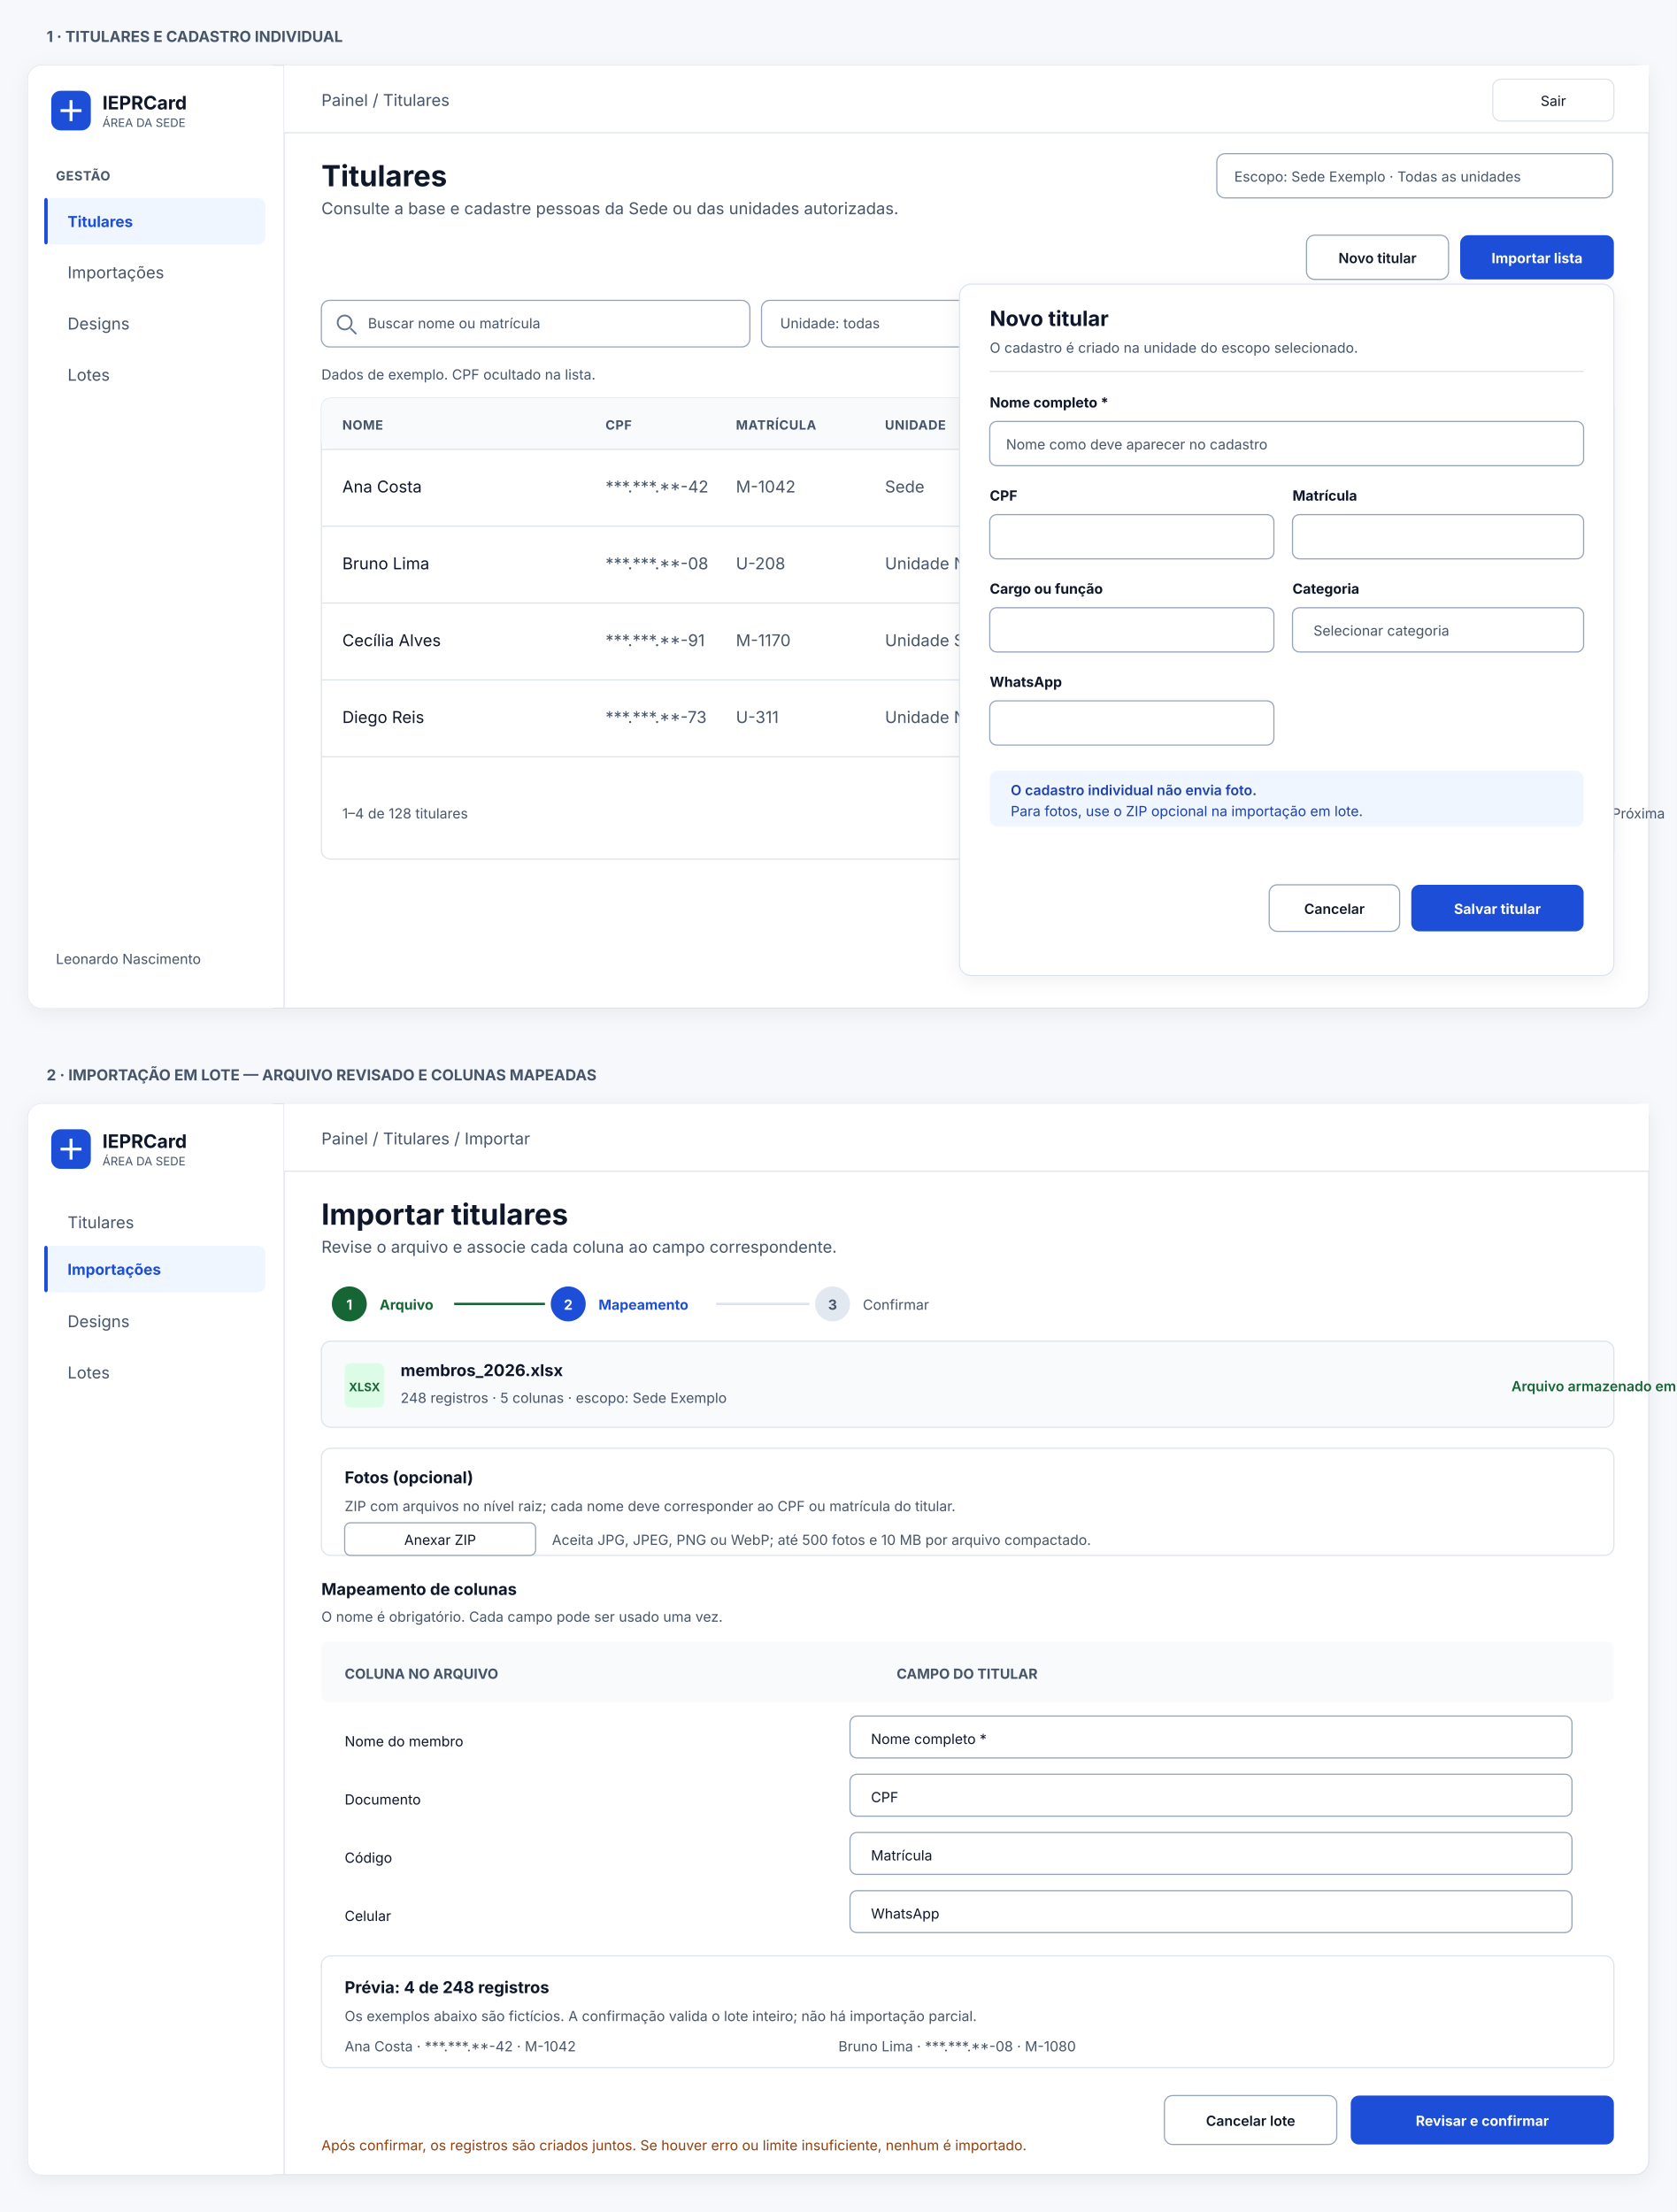
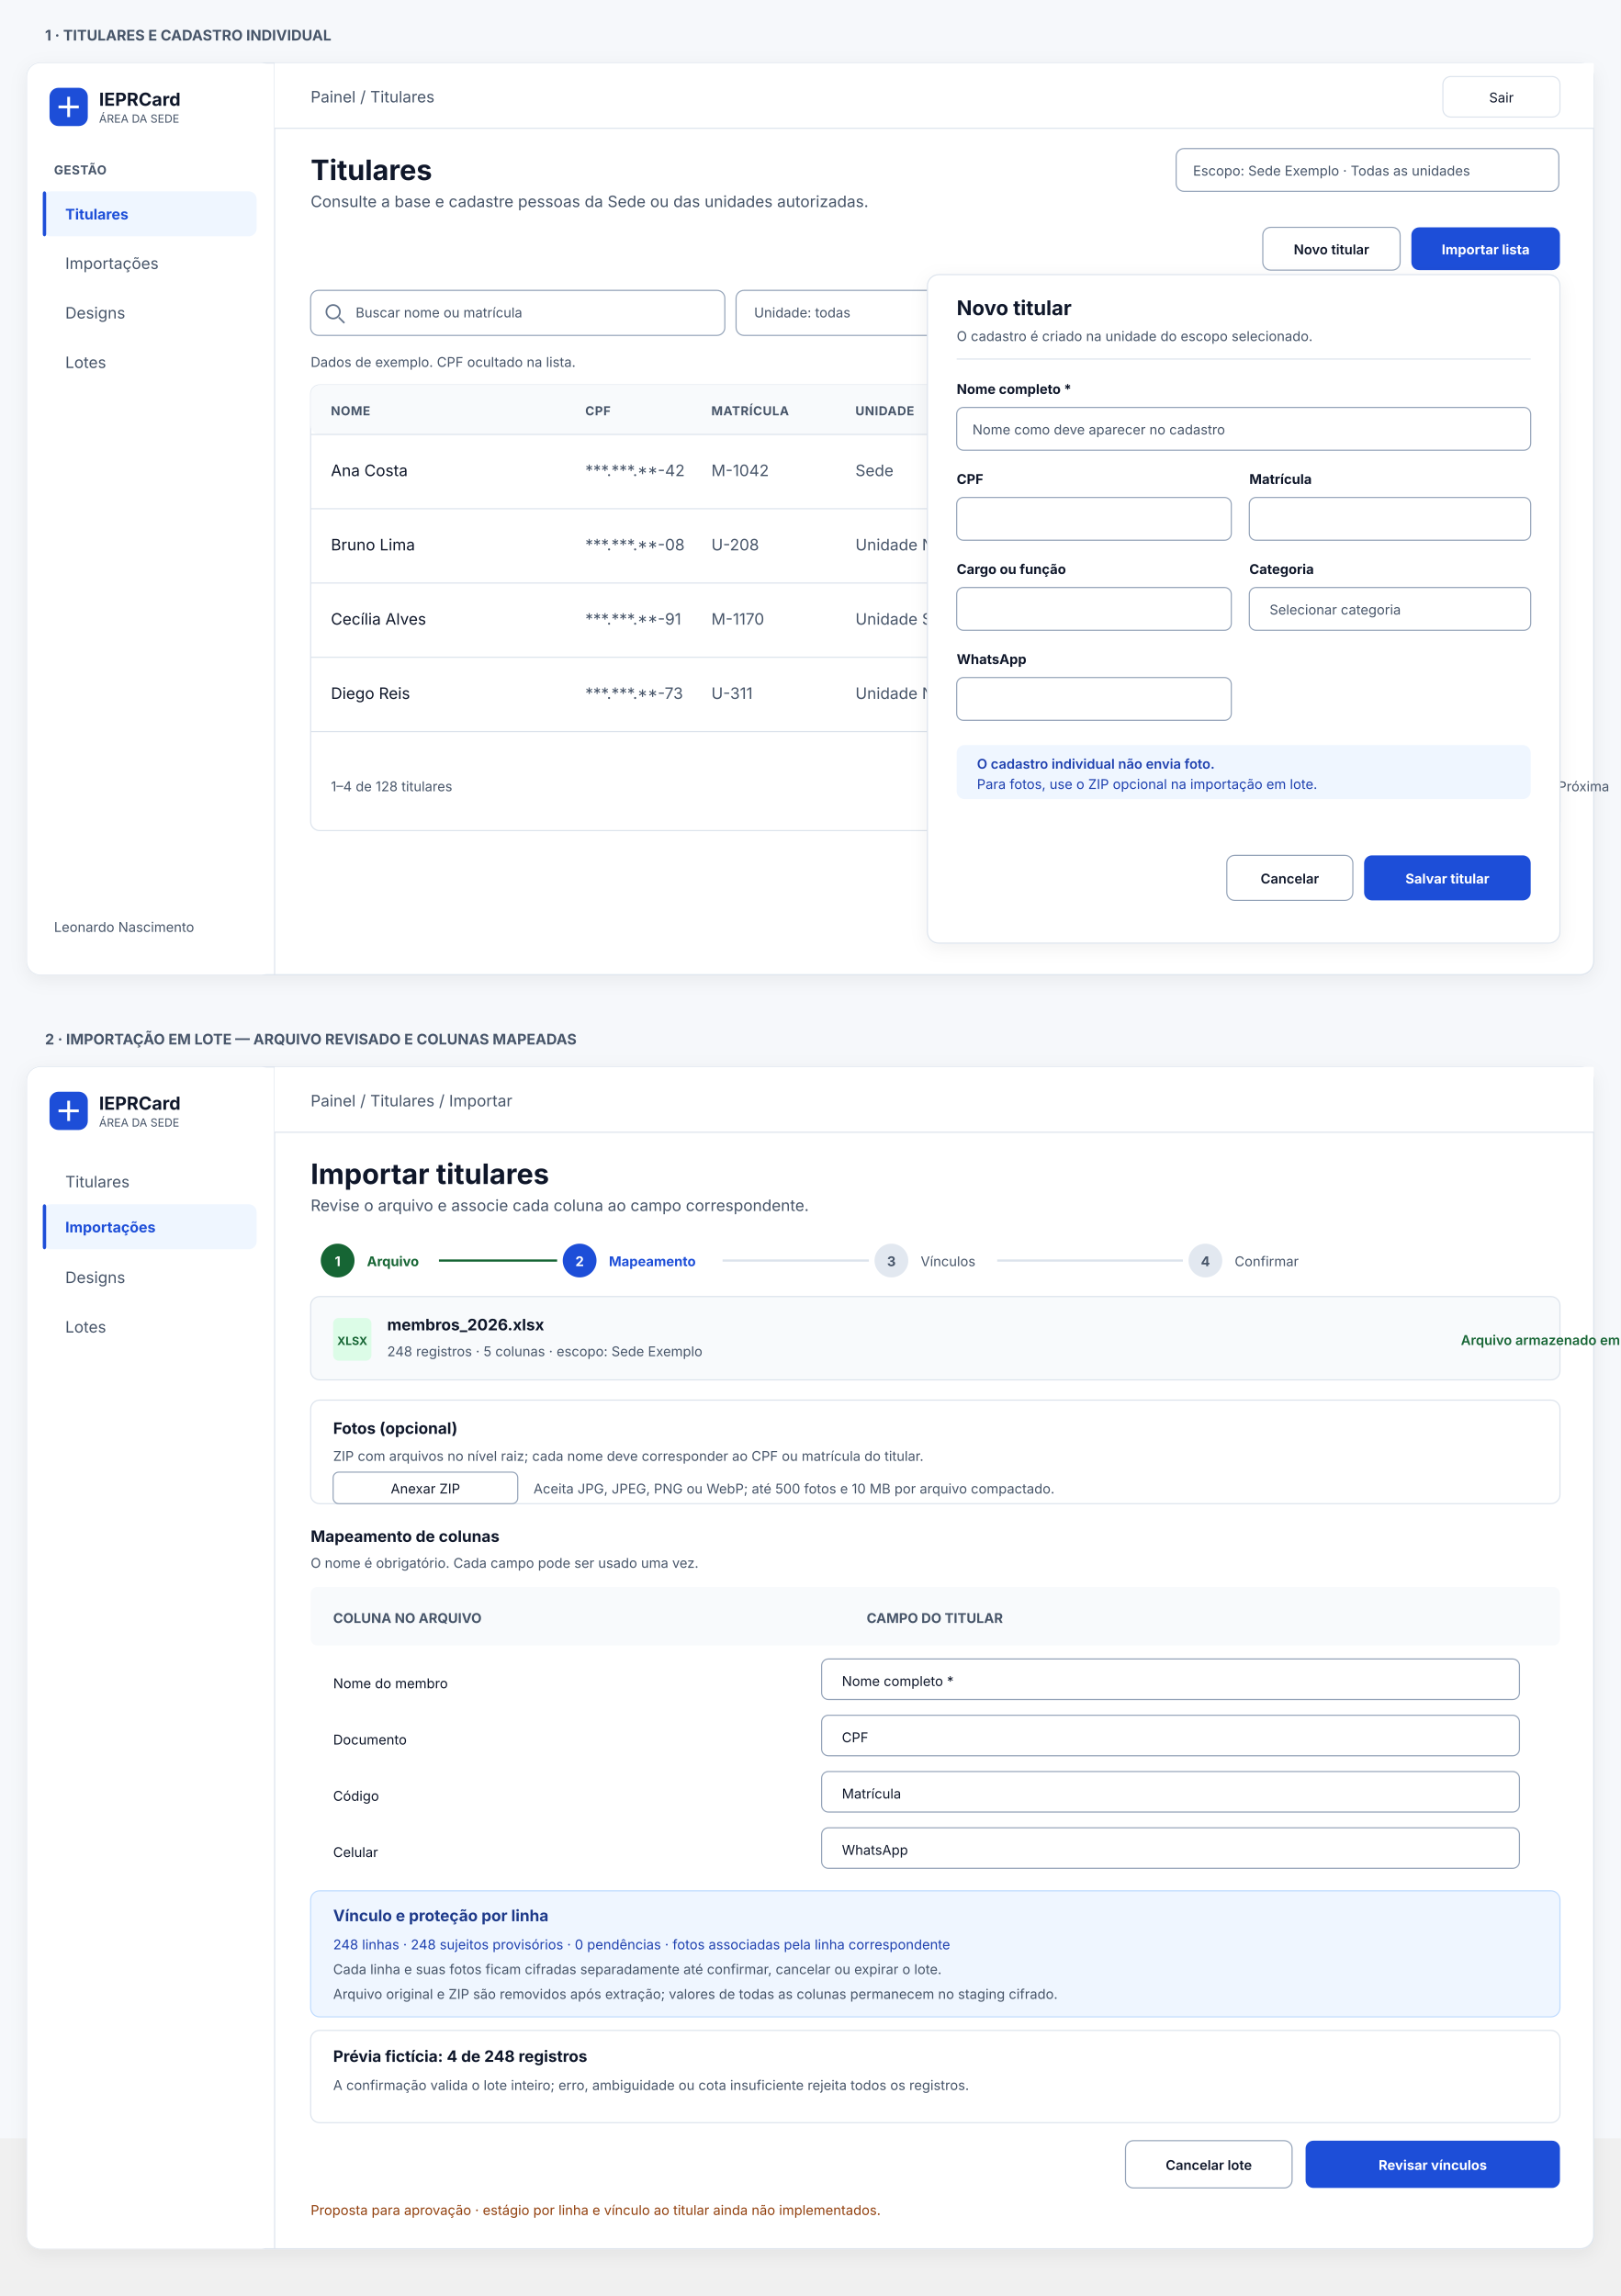
- <svg xmlns="http://www.w3.org/2000/svg" width="1440" height="1900" viewBox="0 0 1440 1900" role="img" aria-labelledby="title description">
+ <svg xmlns="http://www.w3.org/2000/svg" width="1440" height="2040" viewBox="0 0 1440 2040" role="img" aria-labelledby="title description">
  <defs>
    <filter id="shadow" x="-10%" y="-10%" width="120%" height="130%">
      <feDropShadow dx="0" dy="4" stdDeviation="8" flood-color="#0F172A" flood-opacity="0.06" />
    </filter>
    <style>
      text { font-family: Inter, system-ui, "Segoe UI", sans-serif; }
      .muted { fill: #475569; }
      .small { font-size: 12px; }
      .body { font-size: 14px; }
      .label { font-size: 11px; font-weight: 700; letter-spacing: .4px; }
      .title { font-size: 25px; font-weight: 700; fill: #0F172A; }
      .card { fill: #FFFFFF; stroke: #DCE3EC; }
      .line { stroke: #DCE3EC; }
      .input { fill: #FFFFFF; stroke: #94A3B8; }
    </style>
  </defs>
  <rect width="1440" height="1900" fill="#F6F8FB" />
  <text x="40" y="36" font-size="13" font-weight="700" fill="#475569">1 · TITULARES E CADASTRO INDIVIDUAL</text>
  <rect x="24" y="56" width="1392" height="810" rx="12" fill="#FFFFFF" stroke="#DCE3EC" filter="url(#shadow)" />
  <rect x="24" y="56" width="220" height="810" rx="12" fill="#FFFFFF" />
  <path d="M244 56v810" class="line" />
  <rect x="44" y="78" width="34" height="34" rx="8" fill="#1D4ED8" />
  <path d="M52 95h18M61 86v18" stroke="#FFFFFF" stroke-width="2.5" />
  <text x="88" y="94" font-size="16" font-weight="700" fill="#0F172A">IEPRCard</text>
  <text x="88" y="109" font-size="10" fill="#475569">ÁREA DA SEDE</text>
  <text x="48" y="155" class="label muted">GESTÃO</text>
  <rect x="38" y="170" width="190" height="40" rx="7" fill="#EFF6FF" />
  <rect x="38" y="170" width="3" height="40" rx="2" fill="#1D4ED8" />
  <text x="58" y="195" font-size="13" font-weight="700" fill="#1D4ED8">Titulares</text>
  <text x="58" y="239" class="body muted">Importações</text>
  <text x="58" y="283" class="body muted">Designs</text>
  <text x="58" y="327" class="body muted">Lotes</text>
  <text x="48" y="828" class="small muted">Leonardo Nascimento</text>
  <rect x="244" y="56" width="1172" height="58" fill="#FFFFFF" />
  <path d="M244 114h1172" class="line" />
  <text x="276" y="91" class="body muted">Painel / Titulares</text>
  <rect x="1282" y="68" width="104" height="36" rx="7" fill="#FFFFFF" stroke="#DCE3EC" />
  <text x="1334" y="91" text-anchor="middle" class="small" fill="#0F172A">Sair</text>
  <text x="276" y="160" class="title">Titulares</text>
  <text x="276" y="184" class="body muted">Consulte a base e cadastre pessoas da Sede ou das unidades autorizadas.</text>
  <rect x="1045" y="132" width="340" height="38" rx="7" fill="#FFFFFF" stroke="#94A3B8" />
  <text x="1060" y="156" class="small muted">Escopo: Sede Exemplo · Todas as unidades</text>
  <rect x="1122" y="202" width="122" height="38" rx="7" fill="#FFFFFF" stroke="#94A3B8" />
  <text x="1183" y="226" text-anchor="middle" class="small" font-weight="600" fill="#0F172A">Novo titular</text>
  <rect x="1254" y="202" width="132" height="38" rx="7" fill="#1D4ED8" />
  <text x="1320" y="226" text-anchor="middle" class="small" font-weight="700" fill="#FFFFFF">Importar lista</text>
  <rect x="276" y="258" width="368" height="40" rx="7" class="input" />
  <circle cx="296" cy="277" r="6" fill="none" stroke="#64748B" stroke-width="1.5" />
  <path d="m301 282 5 5" stroke="#64748B" stroke-width="1.5" />
  <text x="316" y="282" class="small muted">Buscar nome ou matrícula</text>
  <rect x="654" y="258" width="190" height="40" rx="7" class="input" />
  <text x="670" y="282" class="small muted">Unidade: todas</text>
  <rect x="854" y="258" width="160" height="40" rx="7" class="input" />
  <text x="870" y="282" class="small muted">Situação: todas</text>
  <text x="276" y="326" class="small muted">Dados de exemplo. CPF ocultado na lista.</text>
  <rect x="276" y="342" width="1110" height="396" rx="8" class="card" />
  <rect x="276" y="342" width="1110" height="44" rx="8" fill="#F8FAFC" />
  <text x="294" y="369" class="label muted">NOME</text>
  <text x="520" y="369" class="label muted">CPF</text>
  <text x="632" y="369" class="label muted">MATRÍCULA</text>
  <text x="760" y="369" class="label muted">UNIDADE</text>
  <text x="916" y="369" class="label muted">SITUAÇÃO</text>
  <text x="1042" y="369" class="label muted">ORIGEM</text>
  <text x="1322" y="369" class="label muted">AÇÃO</text>
  <g class="body" fill="#0F172A">
    <text x="294" y="423">Ana Costa</text>
    <text x="520" y="423" class="muted">***.***.**-42</text>
    <text x="632" y="423" class="muted">M-1042</text>
    <text x="760" y="423" class="muted">Sede</text>
    <text x="916" y="423">Ativo</text>
    <text x="1042" y="423" class="muted">Importação 024</text>
    <text x="1322" y="423" fill="#1D4ED8">Abrir</text>
    <text x="294" y="489">Bruno Lima</text>
    <text x="520" y="489" class="muted">***.***.**-08</text>
    <text x="632" y="489" class="muted">U-208</text>
    <text x="760" y="489" class="muted">Unidade Norte</text>
    <text x="916" y="489">Ativo</text>
    <text x="1042" y="489" class="muted">Cadastro manual</text>
    <text x="1322" y="489" fill="#1D4ED8">Abrir</text>
    <text x="294" y="555">Cecília Alves</text>
    <text x="520" y="555" class="muted">***.***.**-91</text>
    <text x="632" y="555" class="muted">M-1170</text>
    <text x="760" y="555" class="muted">Unidade Sul</text>
    <text x="916" y="555">Ativo</text>
    <text x="1042" y="555" class="muted">Importação 024</text>
    <text x="1322" y="555" fill="#1D4ED8">Abrir</text>
    <text x="294" y="621">Diego Reis</text>
    <text x="520" y="621" class="muted">***.***.**-73</text>
    <text x="632" y="621" class="muted">U-311</text>
    <text x="760" y="621" class="muted">Unidade Norte</text>
    <text x="916" y="621">Ativo</text>
    <text x="1042" y="621" class="muted">Cadastro manual</text>
    <text x="1322" y="621" fill="#1D4ED8">Abrir</text>
  </g>
  <g class="line">
    <path d="M276 386h1110M276 452h1110M276 518h1110M276 584h1110M276 650h1110" />
  </g>
  <text x="294" y="703" class="small muted">1–4 de 128 titulares</text>
  <text x="1292" y="703" class="small muted">Anterior  ·  1  2  3  ·  Próxima</text>
  <rect x="824" y="244" width="562" height="594" rx="10" fill="#FFFFFF" stroke="#DCE3EC" filter="url(#shadow)" />
  <text x="850" y="280" font-size="18" font-weight="700" fill="#0F172A">Novo titular</text>
  <text x="850" y="303" class="small muted">O cadastro é criado na unidade do escopo selecionado.</text>
  <path d="M850 319h510" class="line" />
  <text x="850" y="350" class="small" font-weight="700" fill="#0F172A">Nome completo *</text>
  <rect x="850" y="362" width="510" height="38" rx="6" class="input" />
  <text x="864" y="386" class="small muted">Nome como deve aparecer no cadastro</text>
  <text x="850" y="430" class="small" font-weight="700" fill="#0F172A">CPF</text>
  <rect x="850" y="442" width="244" height="38" rx="6" class="input" />
  <text x="1110" y="430" class="small" font-weight="700" fill="#0F172A">Matrícula</text>
  <rect x="1110" y="442" width="250" height="38" rx="6" class="input" />
  <text x="850" y="510" class="small" font-weight="700" fill="#0F172A">Cargo ou função</text>
  <rect x="850" y="522" width="244" height="38" rx="6" class="input" />
  <text x="1110" y="510" class="small" font-weight="700" fill="#0F172A">Categoria</text>
  <rect x="1110" y="522" width="250" height="38" rx="6" class="input" />
  <text x="1128" y="546" class="small muted">Selecionar categoria</text>
  <text x="850" y="590" class="small" font-weight="700" fill="#0F172A">WhatsApp</text>
  <rect x="850" y="602" width="244" height="38" rx="6" class="input" />
  <rect x="850" y="662" width="510" height="48" rx="7" fill="#EFF6FF" />
  <text x="868" y="683" class="small" font-weight="600" fill="#1E40AF">O cadastro individual não envia foto.</text>
  <text x="868" y="701" class="small" fill="#1E40AF">Para fotos, use o ZIP opcional na importação em lote.</text>
  <rect x="1090" y="760" width="112" height="40" rx="7" fill="#FFFFFF" stroke="#94A3B8" />
  <text x="1146" y="785" text-anchor="middle" class="small" font-weight="600" fill="#0F172A">Cancelar</text>
  <rect x="1212" y="760" width="148" height="40" rx="7" fill="#1D4ED8" />
  <text x="1286" y="785" text-anchor="middle" class="small" font-weight="700" fill="#FFFFFF">Salvar titular</text>
  <text x="40" y="928" font-size="13" font-weight="700" fill="#475569">2 · IMPORTAÇÃO EM LOTE — ARQUIVO REVISADO E COLUNAS MAPEADAS</text>
-   <rect x="24" y="948" width="1392" height="920" rx="12" fill="#FFFFFF" stroke="#DCE3EC" filter="url(#shadow)" />
-   <rect x="24" y="948" width="220" height="920" rx="12" fill="#FFFFFF" />
-   <path d="M244 948v920" class="line" />
+   <rect x="24" y="948" width="1392" height="1050" rx="12" fill="#FFFFFF" stroke="#DCE3EC" filter="url(#shadow)" />
+   <rect x="24" y="948" width="220" height="1050" rx="12" fill="#FFFFFF" />
+   <path d="M244 948v1050" class="line" />
  <rect x="44" y="970" width="34" height="34" rx="8" fill="#1D4ED8" />
  <path d="M52 987h18M61 978v18" stroke="#FFFFFF" stroke-width="2.5" />
  <text x="88" y="986" font-size="16" font-weight="700" fill="#0F172A">IEPRCard</text>
  <text x="88" y="1001" font-size="10" fill="#475569">ÁREA DA SEDE</text>
  <text x="58" y="1055" class="body muted">Titulares</text>
  <rect x="38" y="1070" width="190" height="40" rx="7" fill="#EFF6FF" />
  <rect x="38" y="1070" width="3" height="40" rx="2" fill="#1D4ED8" />
  <text x="58" y="1095" font-size="13" font-weight="700" fill="#1D4ED8">Importações</text>
  <text x="58" y="1140" class="body muted">Designs</text>
  <text x="58" y="1184" class="body muted">Lotes</text>
  <rect x="244" y="948" width="1172" height="58" fill="#FFFFFF" />
  <path d="M244 1006h1172" class="line" />
  <text x="276" y="983" class="body muted">Painel / Titulares / Importar</text>
  <text x="276" y="1052" class="title">Importar titulares</text>
  <text x="276" y="1076" class="body muted">Revise o arquivo e associe cada coluna ao campo correspondente.</text>
  <g>
    <circle cx="300" cy="1120" r="15" fill="#166534" />
    <text x="300" y="1125" text-anchor="middle" font-size="12" font-weight="700" fill="#FFFFFF">1</text>
    <text x="326" y="1125" class="small" font-weight="700" fill="#166534">Arquivo</text>
-     <path d="M390 1120h78" stroke="#166534" stroke-width="2" />
-     <circle cx="488" cy="1120" r="15" fill="#1D4ED8" />
-     <text x="488" y="1125" text-anchor="middle" font-size="12" font-weight="700" fill="#FFFFFF">2</text>
-     <text x="514" y="1125" class="small" font-weight="700" fill="#1D4ED8">Mapeamento</text>
-     <path d="M615 1120h80" class="line" stroke-width="2" />
-     <circle cx="715" cy="1120" r="15" fill="#E2E8F0" />
-     <text x="715" y="1125" text-anchor="middle" font-size="12" font-weight="700" fill="#475569">3</text>
-     <text x="741" y="1125" class="small muted">Confirmar</text>
+     <path d="M390 1120h105" stroke="#166534" stroke-width="2" />
+     <circle cx="515" cy="1120" r="15" fill="#1D4ED8" />
+     <text x="515" y="1125" text-anchor="middle" font-size="12" font-weight="700" fill="#FFFFFF">2</text>
+     <text x="541" y="1125" class="small" font-weight="700" fill="#1D4ED8">Mapeamento</text>
+     <path d="M642 1120h130" class="line" stroke-width="2" />
+     <circle cx="792" cy="1120" r="15" fill="#E2E8F0" />
+     <text x="792" y="1125" text-anchor="middle" font-size="12" font-weight="700" fill="#475569">3</text>
+     <text x="818" y="1125" class="small muted">Vínculos</text>
+     <path d="M886 1120h165" class="line" stroke-width="2" />
+     <circle cx="1071" cy="1120" r="15" fill="#E2E8F0" />
+     <text x="1071" y="1125" text-anchor="middle" font-size="12" font-weight="700" fill="#475569">4</text>
+     <text x="1097" y="1125" class="small muted">Confirmar</text>
  </g>
  <rect x="276" y="1152" width="1110" height="74" rx="8" fill="#F8FAFC" stroke="#DCE3EC" />
  <rect x="296" y="1171" width="34" height="38" rx="5" fill="#DCFCE7" />
  <text x="313" y="1195" text-anchor="middle" font-size="10" font-weight="700" fill="#166534">XLSX</text>
  <text x="344" y="1182" class="body" font-weight="700" fill="#0F172A">membros_2026.xlsx</text>
  <text x="344" y="1205" class="small muted">248 registros · 5 colunas · escopo: Sede Exemplo</text>
  <text x="1298" y="1195" class="small" font-weight="600" fill="#166534">Arquivo armazenado em área privada</text>
  <rect x="276" y="1244" width="1110" height="92" rx="8" fill="#FFFFFF" stroke="#DCE3EC" />
  <text x="296" y="1274" class="body" font-weight="700" fill="#0F172A">Fotos (opcional)</text>
  <text x="296" y="1298" class="small muted">ZIP com arquivos no nível raiz; cada nome deve corresponder ao CPF ou matrícula do titular.</text>
  <rect x="296" y="1308" width="164" height="28" rx="5" fill="#FFFFFF" stroke="#94A3B8" />
  <text x="378" y="1327" text-anchor="middle" class="small" fill="#0F172A">Anexar ZIP</text>
  <text x="474" y="1327" class="small muted">Aceita JPG, JPEG, PNG ou WebP; até 500 fotos e 10 MB por arquivo compactado.</text>
  <text x="276" y="1370" class="body" font-weight="700" fill="#0F172A">Mapeamento de colunas</text>
  <text x="276" y="1393" class="small muted">O nome é obrigatório. Cada campo pode ser usado uma vez.</text>
  <rect x="276" y="1410" width="1110" height="52" rx="6" fill="#F8FAFC" />
  <text x="296" y="1442" class="small" font-weight="700" fill="#475569">COLUNA NO ARQUIVO</text>
  <text x="770" y="1442" class="small" font-weight="700" fill="#475569">CAMPO DO TITULAR</text>
  <g class="small">
    <text x="296" y="1500" fill="#0F172A">Nome do membro</text>
    <text x="770" y="1500" fill="#0F172A">Nome completo *</text>
    <text x="296" y="1550" fill="#0F172A">Documento</text>
    <text x="770" y="1550" fill="#0F172A">CPF</text>
    <text x="296" y="1600" fill="#0F172A">Código</text>
    <text x="770" y="1600" fill="#0F172A">Matrícula</text>
    <text x="296" y="1650" fill="#0F172A">Celular</text>
    <text x="770" y="1650" fill="#0F172A">WhatsApp</text>
  </g>
  <g>
    <rect x="730" y="1474" width="620" height="36" rx="6" class="input" />
    <rect x="730" y="1524" width="620" height="36" rx="6" class="input" />
    <rect x="730" y="1574" width="620" height="36" rx="6" class="input" />
    <rect x="730" y="1624" width="620" height="36" rx="6" class="input" />
    <text x="748" y="1498" class="small" fill="#0F172A">Nome completo *</text>
    <text x="748" y="1548" class="small" fill="#0F172A">CPF</text>
    <text x="748" y="1598" class="small" fill="#0F172A">Matrícula</text>
    <text x="748" y="1648" class="small" fill="#0F172A">WhatsApp</text>
  </g>
-   <rect x="276" y="1680" width="1110" height="96" rx="8" fill="#FFFFFF" stroke="#DCE3EC" />
-   <text x="296" y="1712" class="body" font-weight="700" fill="#0F172A">Prévia: 4 de 248 registros</text>
-   <text x="296" y="1736" class="small muted">Os exemplos abaixo são fictícios. A confirmação valida o lote inteiro; não há importação parcial.</text>
-   <text x="296" y="1762" class="small" fill="#475569">Ana Costa · ***.***.**-42 · M-1042</text>
-   <text x="720" y="1762" class="small" fill="#475569">Bruno Lima · ***.***.**-08 · M-1080</text>
-   <rect x="1000" y="1800" width="148" height="42" rx="7" fill="#FFFFFF" stroke="#94A3B8" />
-   <text x="1074" y="1826" text-anchor="middle" class="small" font-weight="600" fill="#0F172A">Cancelar lote</text>
-   <rect x="1160" y="1800" width="226" height="42" rx="7" fill="#1D4ED8" />
-   <text x="1273" y="1826" text-anchor="middle" class="small" font-weight="700" fill="#FFFFFF">Revisar e confirmar</text>
-   <text x="276" y="1847" class="small" fill="#92400E">Após confirmar, os registros são criados juntos. Se houver erro ou limite insuficiente, nenhum é importado.</text>
+   <rect x="276" y="1680" width="1110" height="112" rx="8" fill="#EFF6FF" stroke="#BFDBFE" />
+   <text x="296" y="1707" class="body" font-weight="700" fill="#1E3A8A">Vínculo e proteção por linha</text>
+   <text x="296" y="1732" class="small" fill="#1E40AF">248 linhas · 248 sujeitos provisórios · 0 pendências · fotos associadas pela linha correspondente</text>
+   <text x="296" y="1754" class="small muted">Cada linha e suas fotos ficam cifradas separadamente até confirmar, cancelar ou expirar o lote.</text>
+   <text x="296" y="1776" class="small muted">Arquivo original e ZIP são removidos após extração; valores de todas as colunas permanecem no staging cifrado.</text>
+   <rect x="276" y="1804" width="1110" height="82" rx="8" fill="#FFFFFF" stroke="#DCE3EC" />
+   <text x="296" y="1832" class="body" font-weight="700" fill="#0F172A">Prévia fictícia: 4 de 248 registros</text>
+   <text x="296" y="1857" class="small muted">A confirmação valida o lote inteiro; erro, ambiguidade ou cota insuficiente rejeita todos os registros.</text>
+   <rect x="1000" y="1902" width="148" height="42" rx="7" fill="#FFFFFF" stroke="#94A3B8" />
+   <text x="1074" y="1928" text-anchor="middle" class="small" font-weight="600" fill="#0F172A">Cancelar lote</text>
+   <rect x="1160" y="1902" width="226" height="42" rx="7" fill="#1D4ED8" />
+   <text x="1273" y="1928" text-anchor="middle" class="small" font-weight="700" fill="#FFFFFF">Revisar vínculos</text>
+   <text x="276" y="1968" class="small" fill="#92400E">Proposta para aprovação · estágio por linha e vínculo ao titular ainda não implementados.</text>
</svg>
